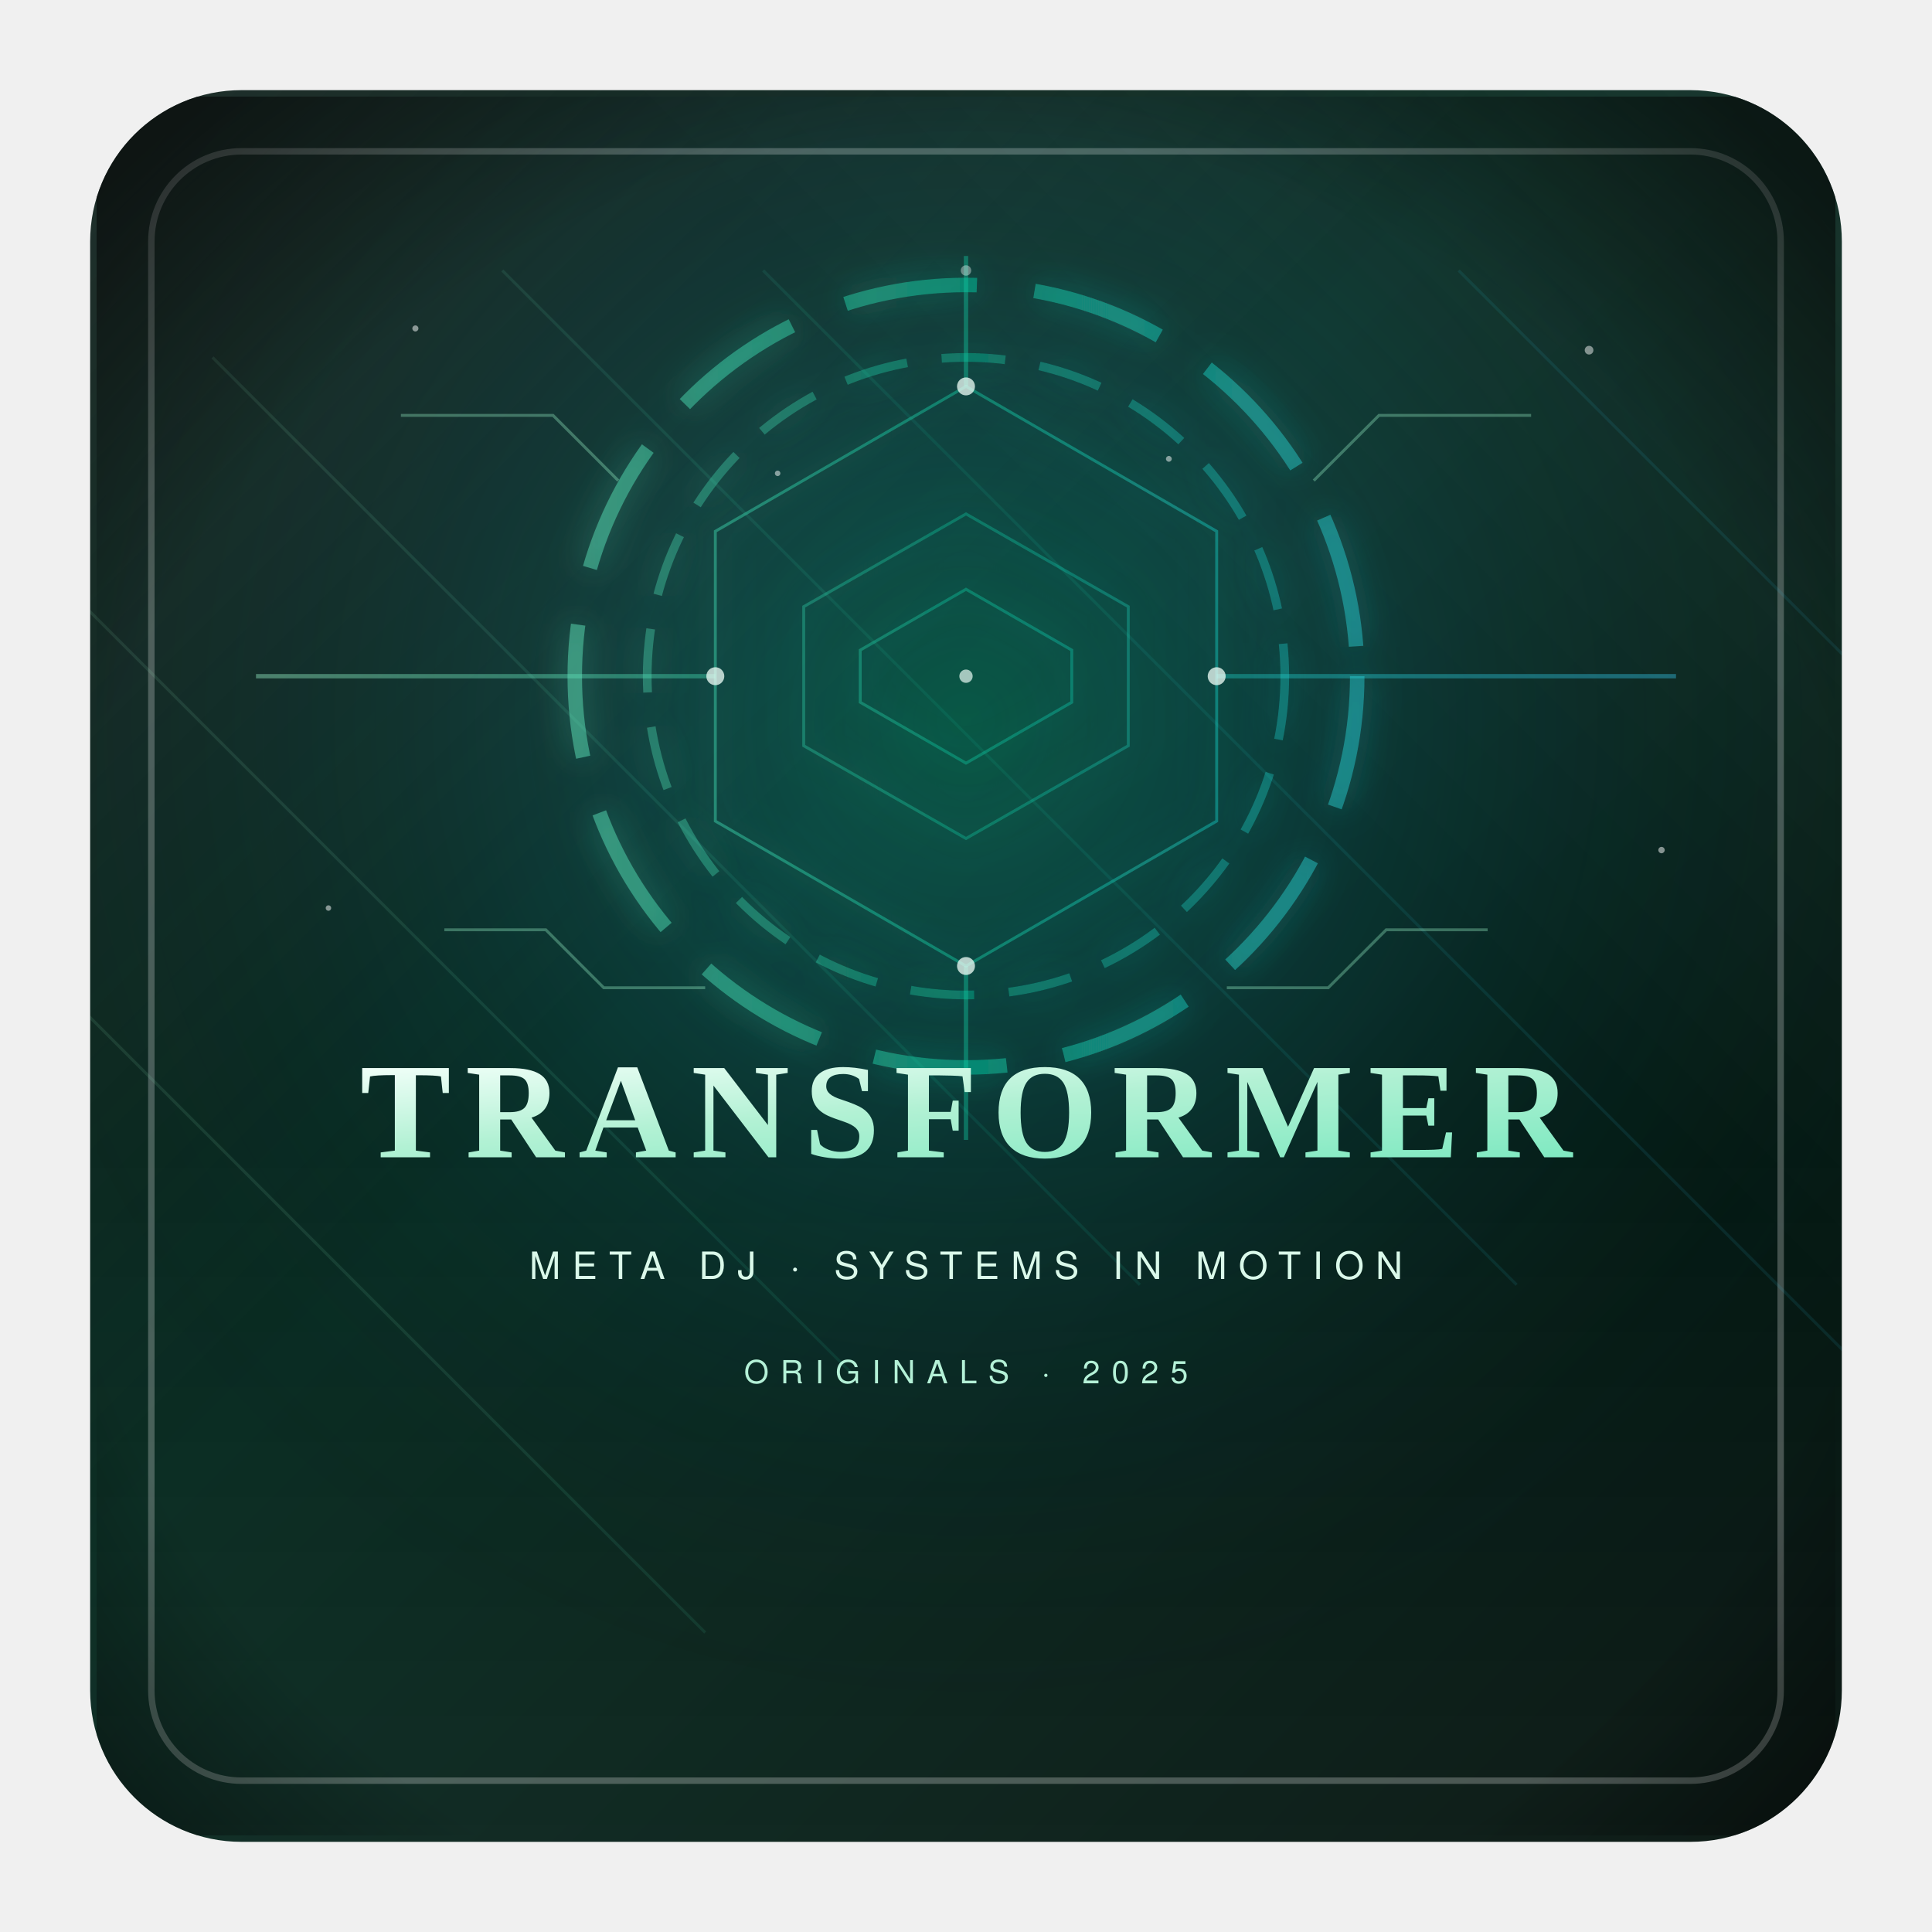
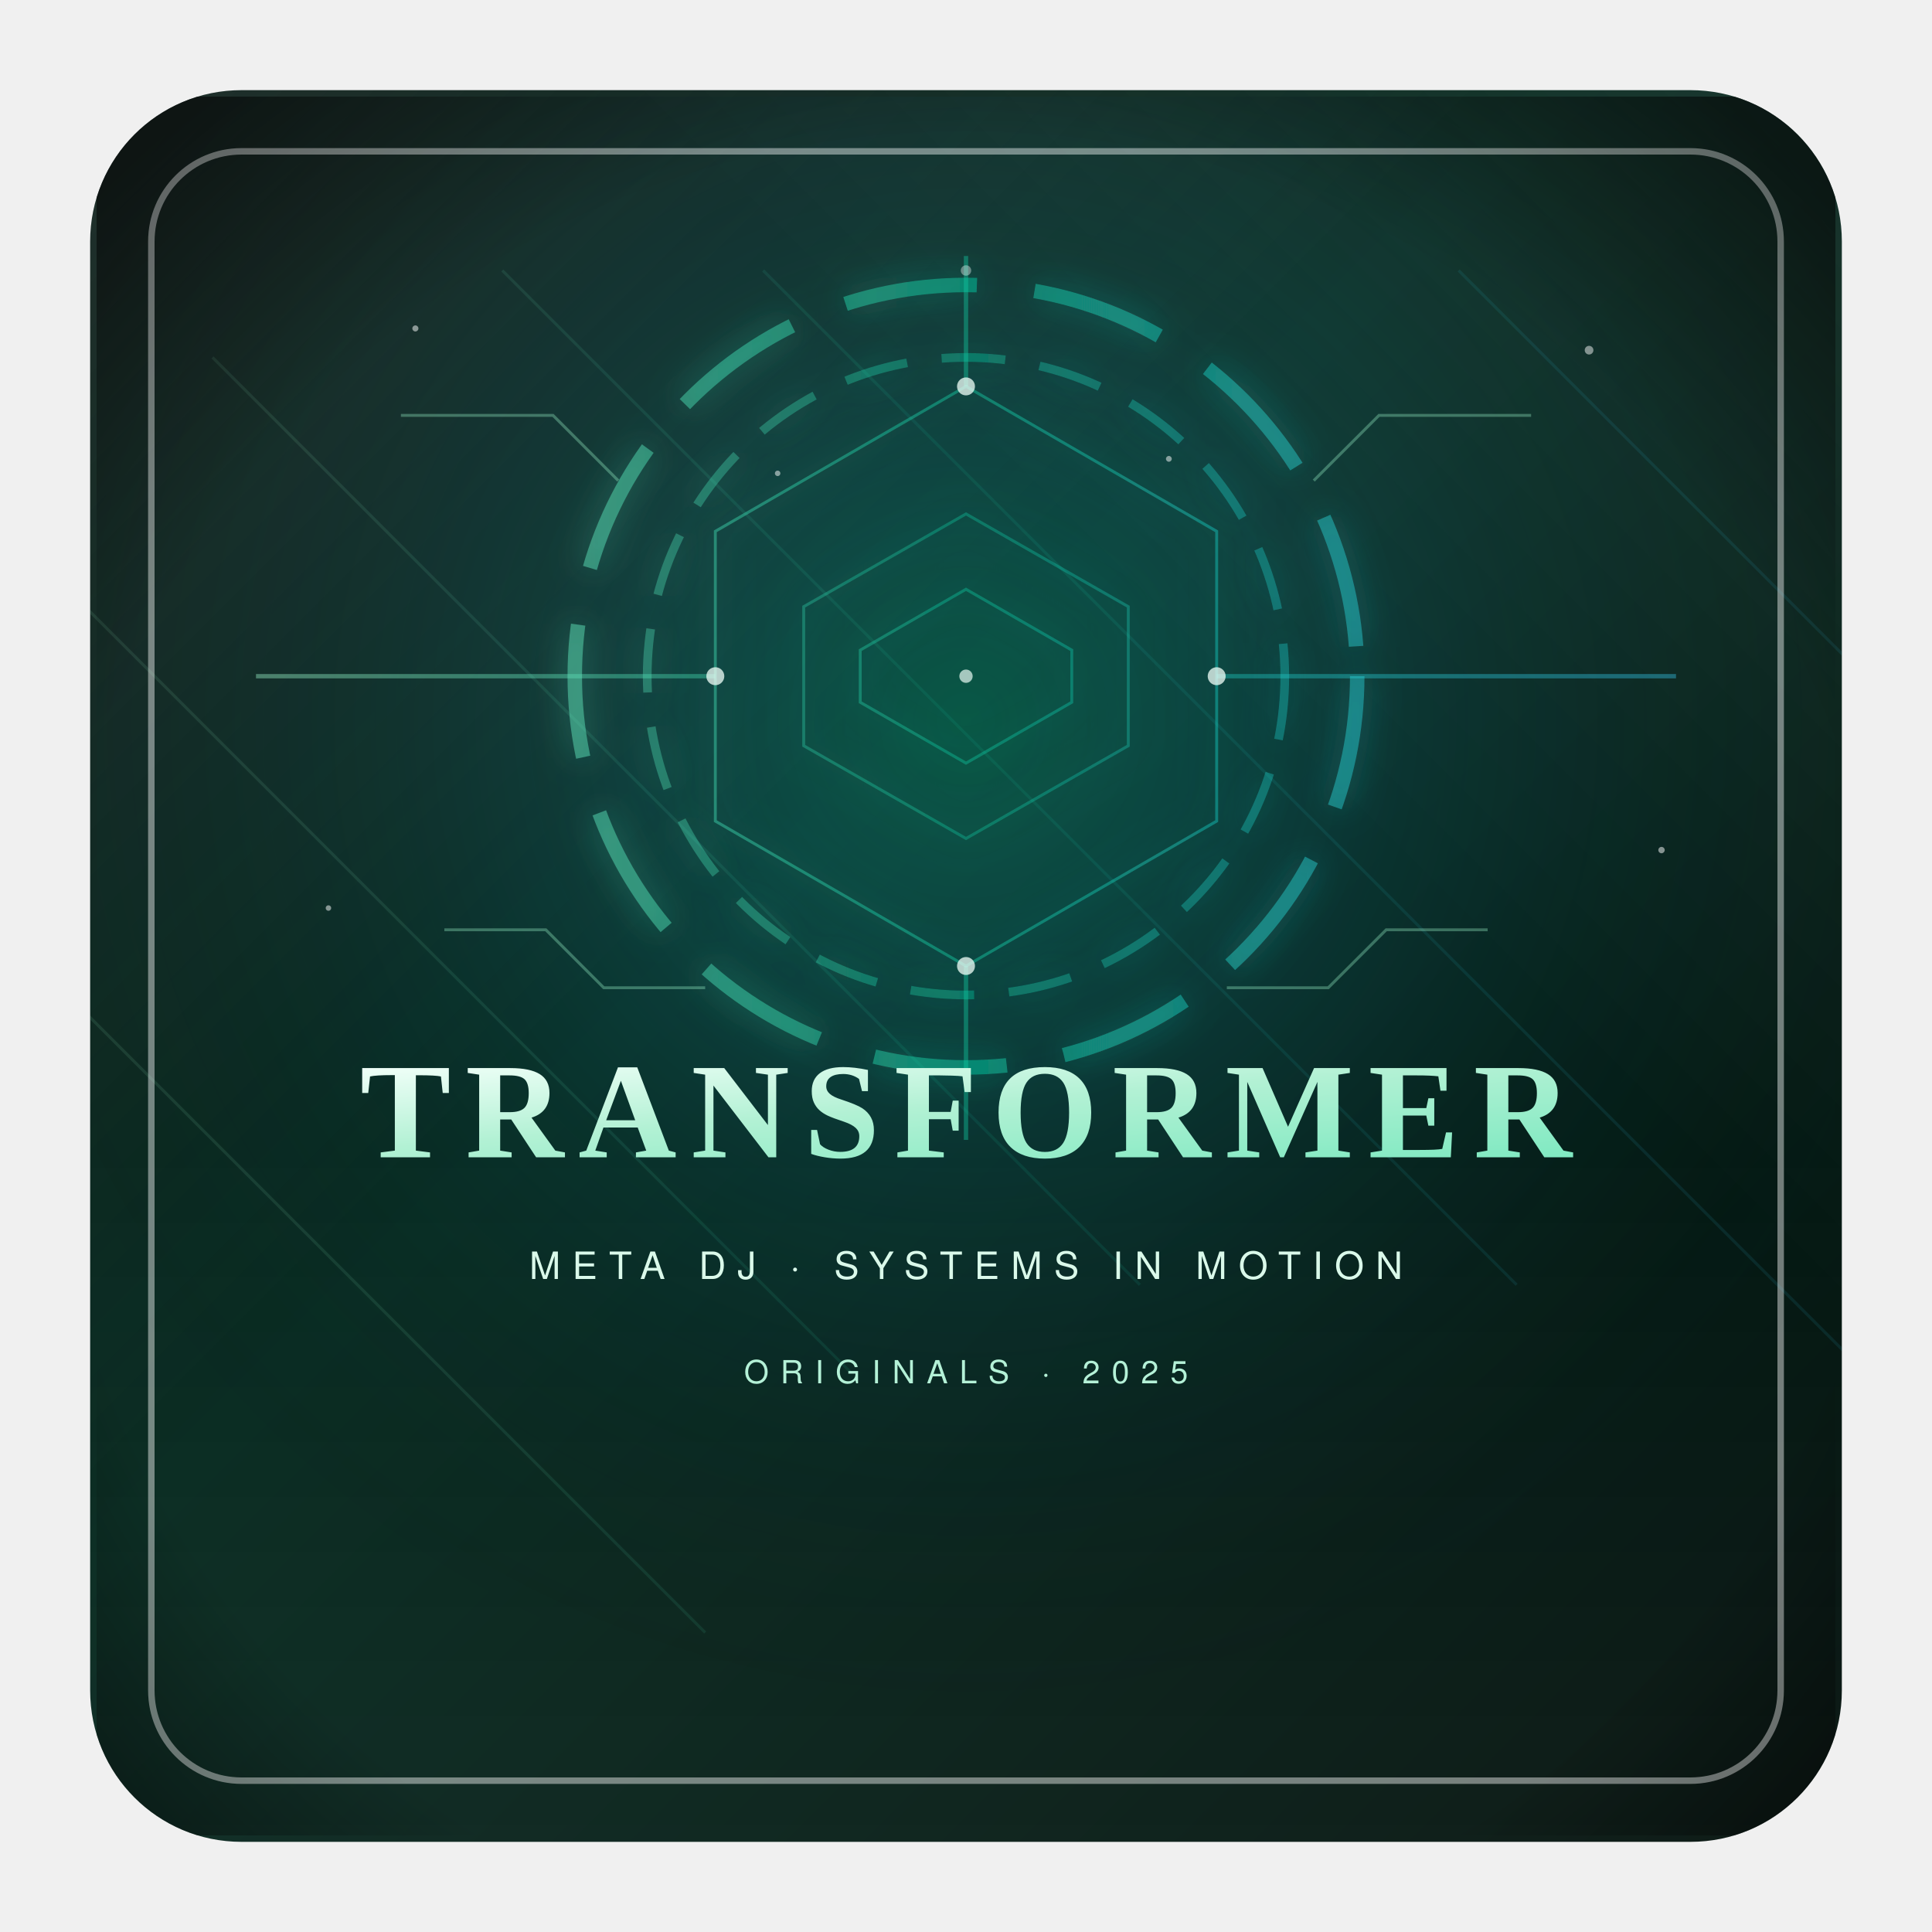
<svg xmlns="http://www.w3.org/2000/svg" viewBox="0 0 1200 1200">
  <defs>
    <linearGradient id="bg" x1="0" y1="0" x2="1" y2="1">
      <stop offset="0%" stop-color="#02130f" />
      <stop offset="42%" stop-color="#06291f" />
      <stop offset="100%" stop-color="#020f0b" />
    </linearGradient>
    <radialGradient id="coreGlow" cx="50%" cy="36%" r="60%">
      <stop offset="0%" stop-color="#11cfa7" stop-opacity="0.28" />
      <stop offset="35%" stop-color="#38d4ff" stop-opacity="0.12" />
      <stop offset="100%" stop-color="#000000" stop-opacity="0" />
    </radialGradient>
    <linearGradient id="energy" gradientUnits="userSpaceOnUse" x1="120" y1="0" x2="1080" y2="0">
      <stop offset="0%" stop-color="#9bf5c9" stop-opacity="0.9" />
      <stop offset="50%" stop-color="#11cfa7" stop-opacity="0.85" />
      <stop offset="100%" stop-color="#38d4ff" stop-opacity="0.8" />
    </linearGradient>
    <linearGradient id="title" x1="0" y1="0" x2="1" y2="1">
      <stop offset="0%" stop-color="#f0fff8" />
      <stop offset="45%" stop-color="#b2f1d4" />
      <stop offset="100%" stop-color="#7fe9c1" />
    </linearGradient>
    <radialGradient id="vignette" cx="50%" cy="55%" r="70%">
      <stop offset="0%" stop-color="#000000" stop-opacity="0" />
      <stop offset="75%" stop-color="#000000" stop-opacity="0" />
      <stop offset="100%" stop-color="#000000" stop-opacity="0.55" />
    </radialGradient>
    <linearGradient id="glowTL" x1="0" y1="0" x2="1" y2="1">
      <stop offset="0%" stop-color="#ffffff" stop-opacity="0.12" />
      <stop offset="40%" stop-color="#ffffff" stop-opacity="0" />
    </linearGradient>
    <linearGradient id="glowTR" x1="1" y1="0" x2="0" y2="1">
      <stop offset="0%" stop-color="#ffffff" stop-opacity="0.08" />
      <stop offset="35%" stop-color="#ffffff" stop-opacity="0" />
    </linearGradient>
    <linearGradient id="glowB" x1="0" y1="1" x2="0" y2="0.6">
      <stop offset="0%" stop-color="#ffffff" stop-opacity="0.05" />
      <stop offset="100%" stop-color="#ffffff" stop-opacity="0" />
    </linearGradient>
    <linearGradient id="brand" x1="0" y1="0" x2="1" y2="1">
      <stop offset="0%" stop-color="#11cfa7" />
      <stop offset="100%" stop-color="#38d4ff" />
    </linearGradient>
    <filter id="softGlow" x="-35%" y="-35%" width="170%" height="170%">
      <feGaussianBlur stdDeviation="12" result="blur" />
      <feColorMatrix in="blur" type="matrix" values="1 0 0 0 0  0 1 0 0 0  0 0 1 0 0  0 0 0 0.7 0" result="glow" />
      <feMerge>
        <feMergeNode in="glow" />
        <feMergeNode in="SourceGraphic" />
      </feMerge>
    </filter>
    <clipPath id="rounded-clip">
      <rect x="56" y="56" width="1088" height="1088" rx="94" />
    </clipPath>
  </defs>
  <g clip-path="url(#rounded-clip)">
    <rect x="56" y="56" width="1088" height="1088" rx="94" fill="url(#bg)" />
    <rect x="56" y="56" width="1088" height="1088" rx="94" fill="url(#glowTL)" />
    <rect x="56" y="56" width="1088" height="1088" rx="94" fill="url(#glowTR)" />
    <rect x="56" y="56" width="1088" height="1088" rx="94" fill="url(#glowB)" />
    <rect x="94" y="94" width="1012" height="1012" rx="56" stroke="#ffffff" stroke-opacity="0.25" stroke-width="4" fill="none" />
    <g transform="translate(60 60) scale(0.9)">
      <rect width="1200" height="1200" fill="url(#coreGlow)" />
      <g stroke="url(#energy)" stroke-width="2" opacity="0.12">
        <line x1="-100" y1="260" x2="520" y2="880" />
        <line x1="80" y1="180" x2="720" y2="820" />
        <line x1="280" y1="120" x2="980" y2="820" />
        <line x1="460" y1="120" x2="1240" y2="900" />
        <line x1="-80" y1="560" x2="420" y2="1060" />
        <line x1="940" y1="120" x2="1320" y2="500" />
      </g>
      <g filter="url(#softGlow)">
        <circle cx="600" cy="400" r="270" fill="none" stroke="url(#energy)" stroke-width="10" stroke-dasharray="92 40" opacity="0.55" />
        <circle cx="600" cy="400" r="220" fill="none" stroke="url(#energy)" stroke-width="6" stroke-dasharray="44 24" opacity="0.42" />
      </g>
      <g filter="url(#softGlow)" stroke="url(#energy)" stroke-width="2" fill="none" opacity="0.52">
        <path d="M600 200 L773 300 L773 500 L600 600 L427 500 L427 300 Z" />
        <path d="M600 288 L712 352 L712 448 L600 512 L488 448 L488 352 Z" opacity="0.78" />
        <path d="M600 340 L673 382 L673 418 L600 460 L527 418 L527 382 Z" opacity="0.85" />
      </g>
      <g stroke="url(#energy)" stroke-width="3" opacity="0.46">
        <line x1="110" y1="400" x2="427" y2="400" />
        <line x1="773" y1="400" x2="1090" y2="400" />
        <line x1="600" y1="110" x2="600" y2="200" />
        <line x1="600" y1="600" x2="600" y2="720" />
      </g>
      <g stroke="#9bf5c9" stroke-width="2" fill="none" opacity="0.34">
        <path d="M210 220 L315 220 L360 265" />
        <path d="M990 220 L885 220 L840 265" />
        <path d="M240 575 L310 575 L350 615 L420 615" />
        <path d="M960 575 L890 575 L850 615 L780 615" />
      </g>
      <g fill="#f0fff8" opacity="0.75">
        <circle cx="427" cy="400" r="6.2" />
        <circle cx="773" cy="400" r="6.2" />
        <circle cx="600" cy="200" r="6.2" />
        <circle cx="600" cy="600" r="6.2" />
        <circle cx="600" cy="400" r="4.6" opacity="0.9" />
      </g>
      <g fill="#ffffff" opacity="0.5">
        <circle cx="220" cy="160" r="2.1" />
        <circle cx="1030" cy="175" r="3" />
        <circle cx="1080" cy="520" r="2.2" />
        <circle cx="160" cy="560" r="1.9" />
        <circle cx="600" cy="120" r="3.6" opacity="0.75" />
        <circle cx="740" cy="250" r="2" />
        <circle cx="470" cy="260" r="1.9" />
      </g>
      <rect width="1200" height="1200" fill="url(#vignette)" />
      <text x="50%" y="61%" text-anchor="middle" fill="url(#title)" font-family="'Cinzel', 'Times New Roman', serif" font-size="94" font-weight="700" letter-spacing="10">
        TRANSFORMER
      </text>
      <text x="50%" y="68%" text-anchor="middle" fill="#daf9ea" font-family="'Poppins', 'Helvetica Neue', sans-serif" font-size="26" letter-spacing="8">
        META DJ · SYSTEMS IN MOTION
      </text>
      <text x="50%" y="74%" text-anchor="middle" fill="#b4f1d7" font-family="'Poppins', 'Helvetica Neue', sans-serif" font-size="22" letter-spacing="8">
        ORIGINALS · 2025
      </text>
    </g>
+     <rect x="94" y="94" width="1012" height="1012" rx="56" stroke="#ffffff" stroke-opacity="0.25" stroke-width="4" fill="none" />
  </g>
</svg>
